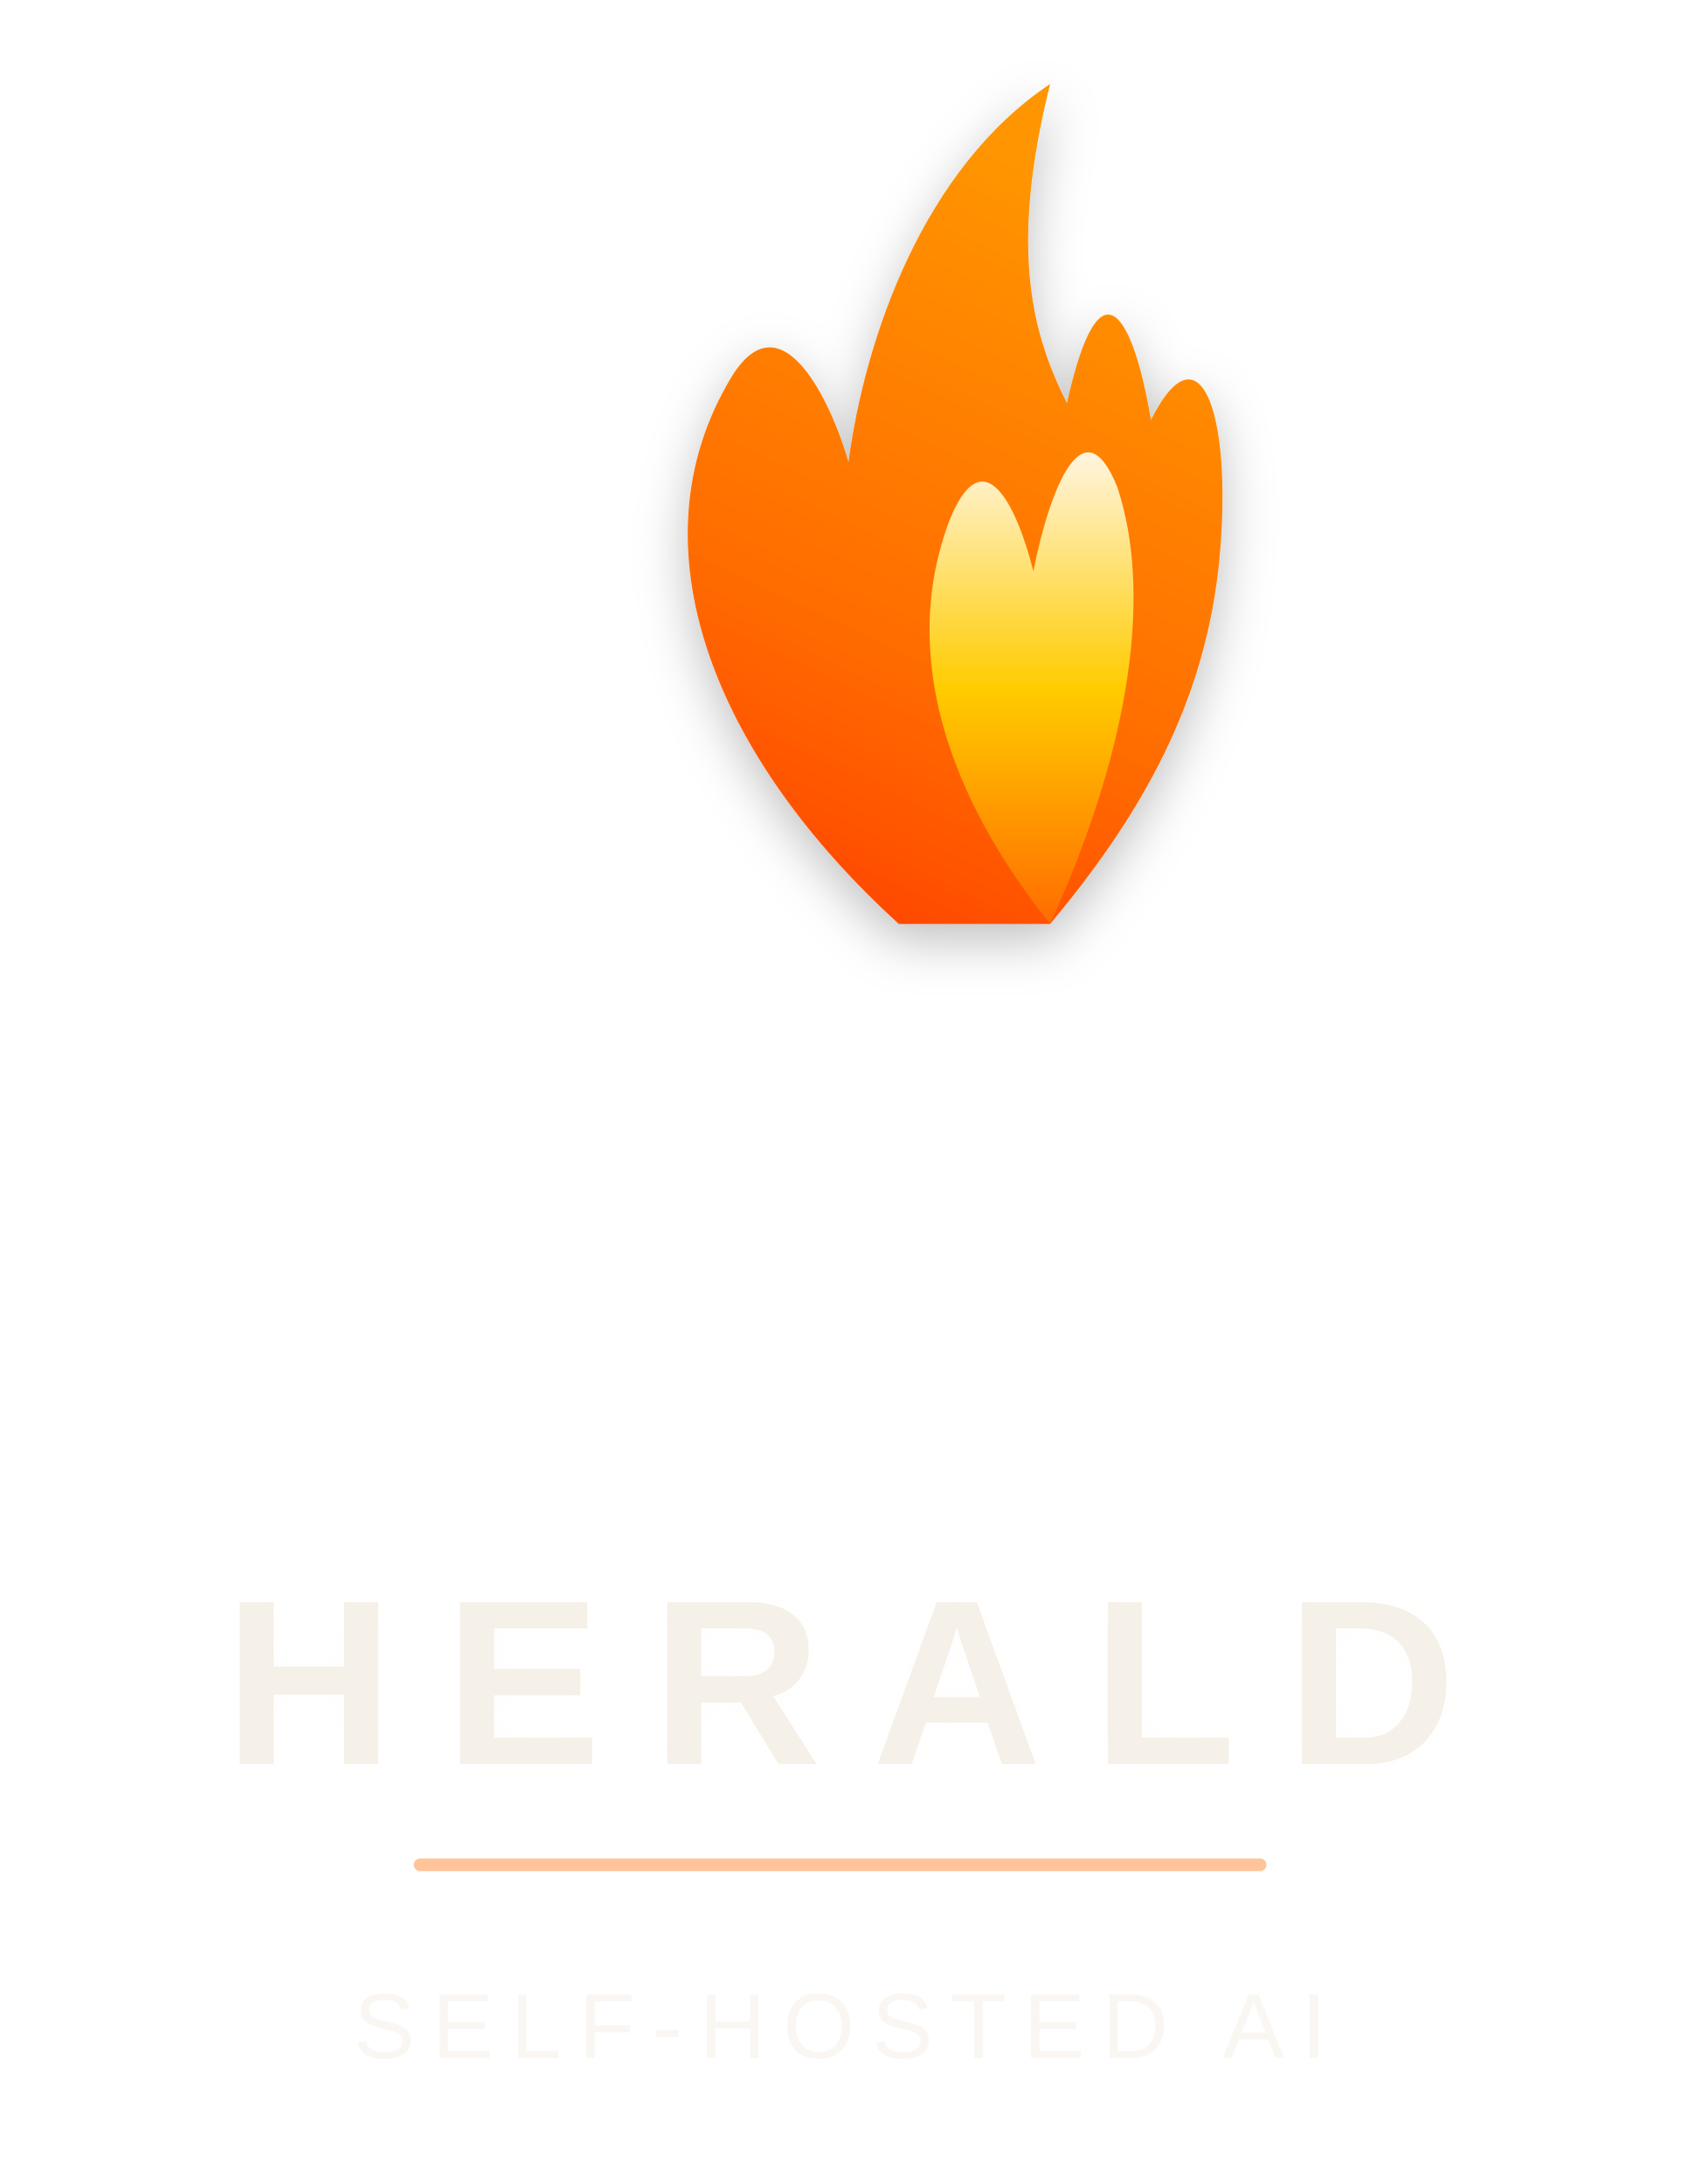
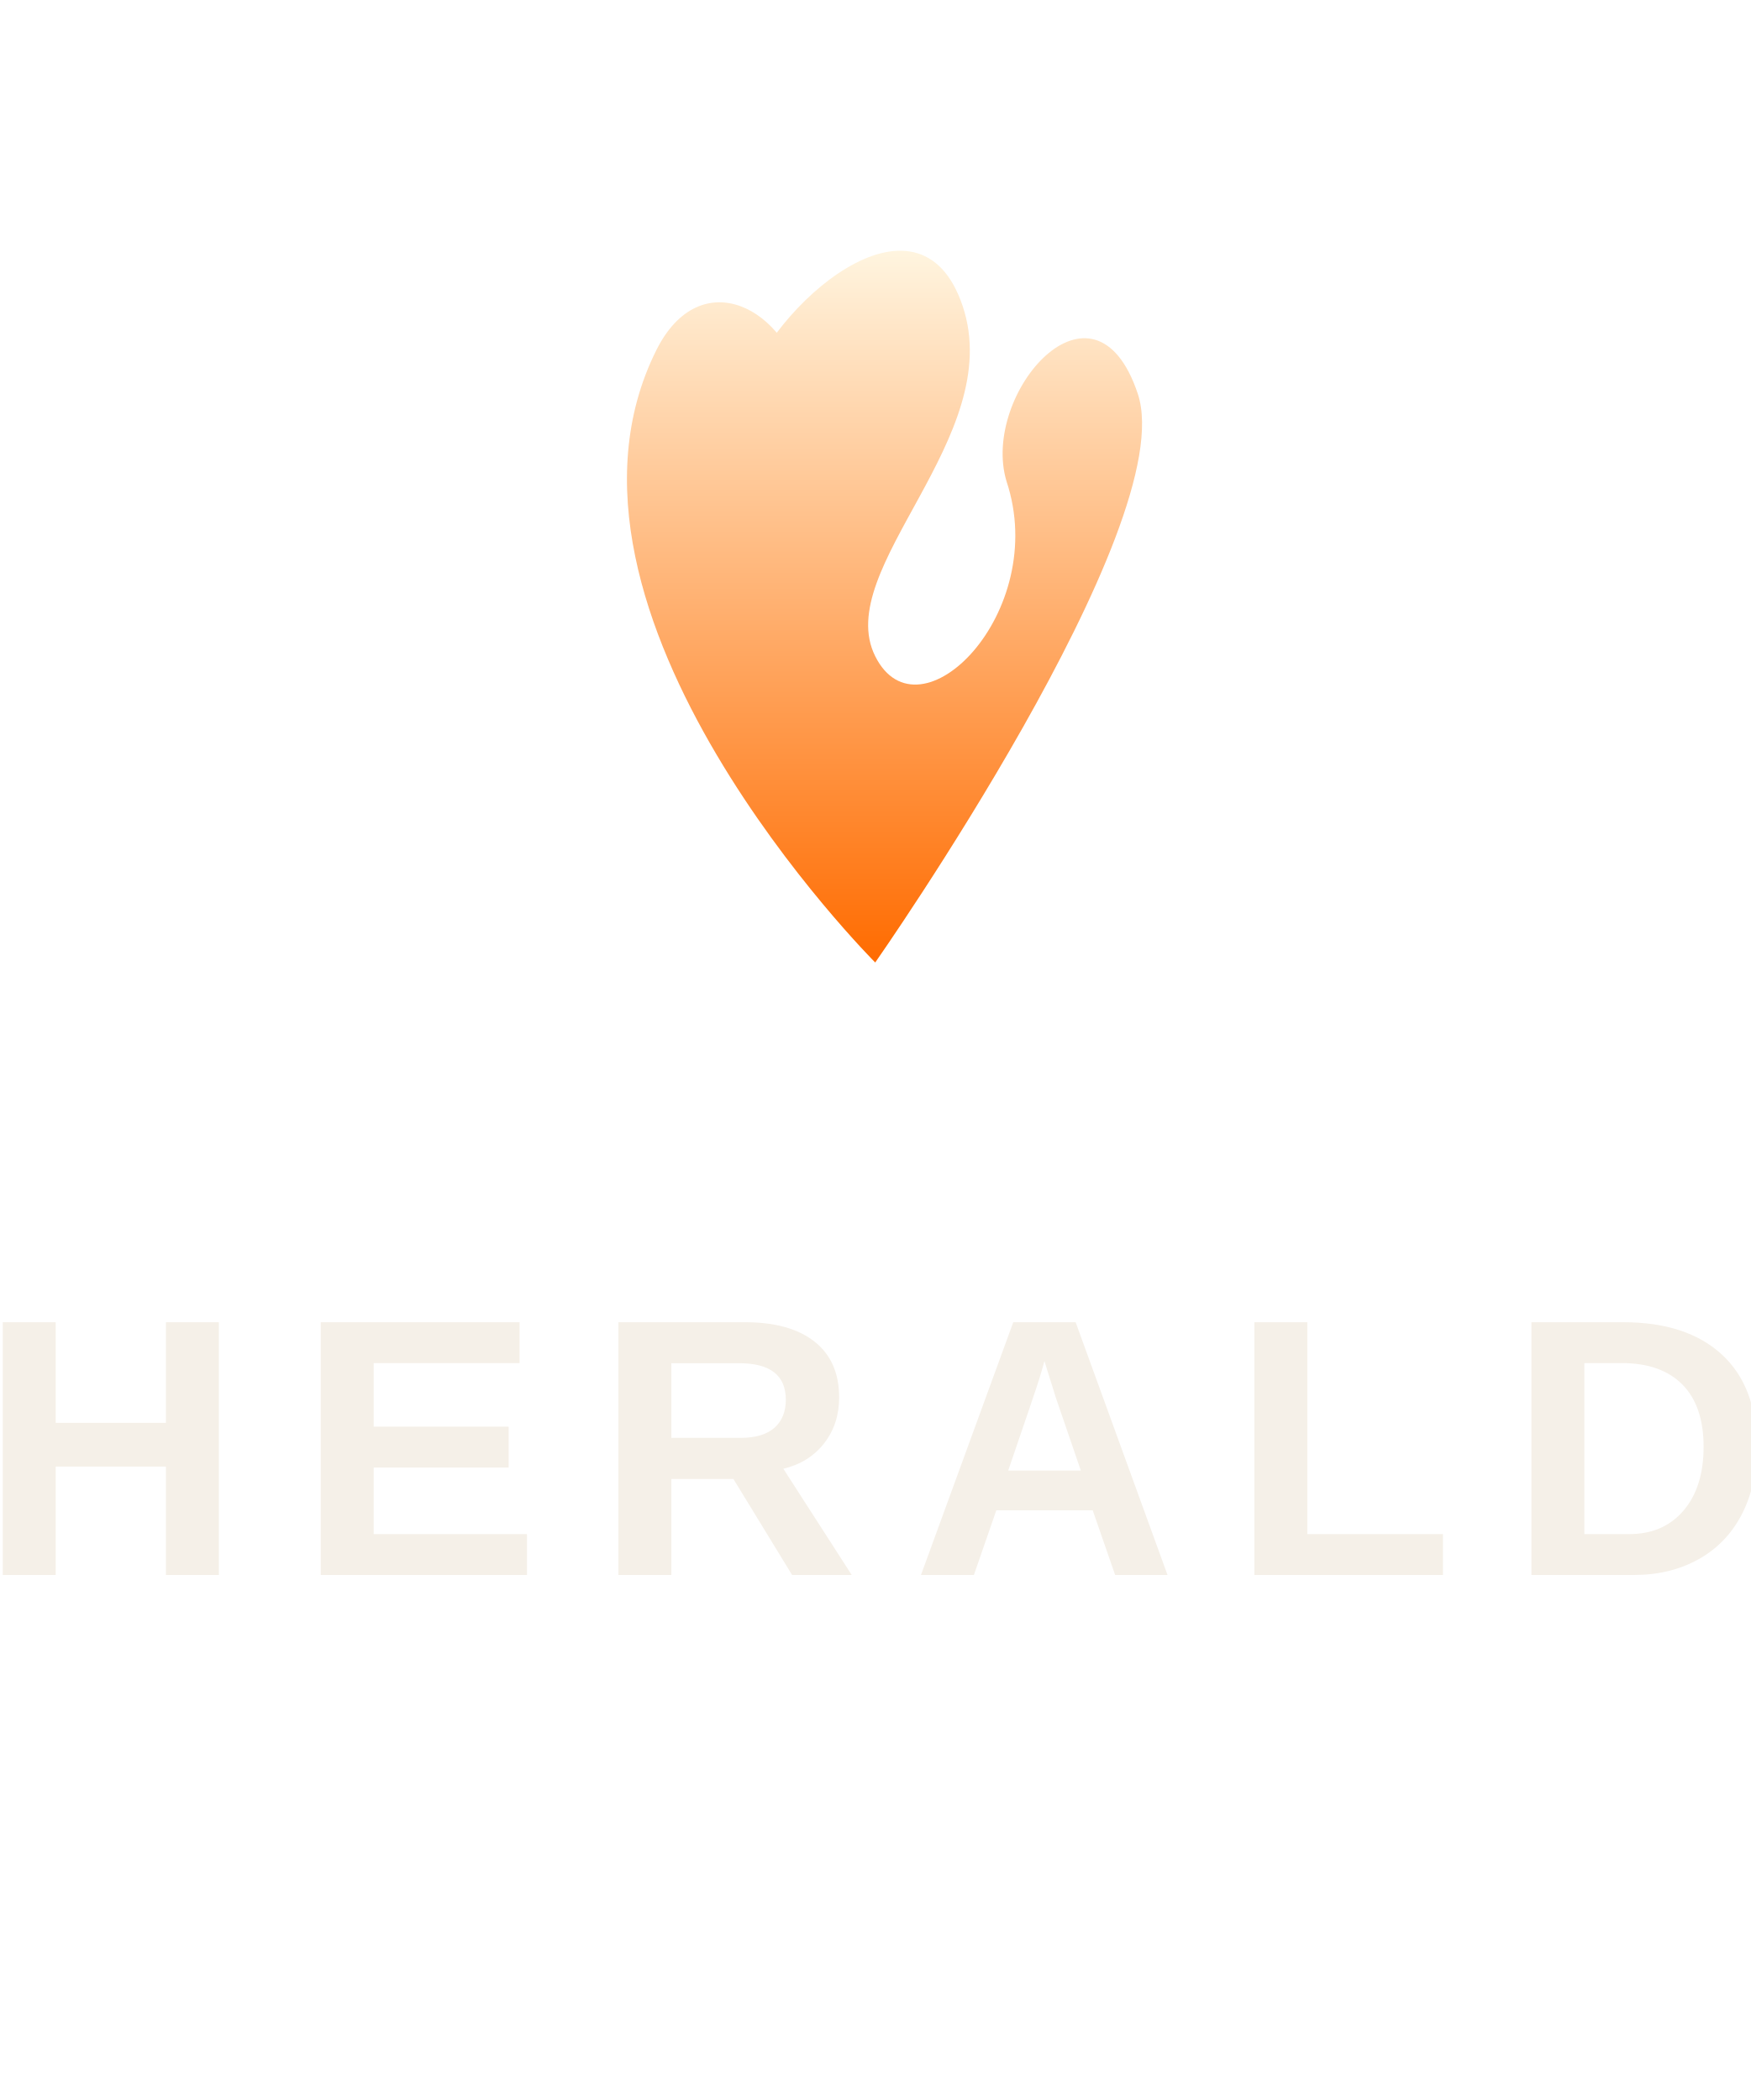
- <svg xmlns="http://www.w3.org/2000/svg" viewBox="0 0 200 260" width="200" height="260">
+ <svg xmlns="http://www.w3.org/2000/svg" viewBox="0 0 200 240" width="200" height="240">
  <defs>
-     <linearGradient id="flameGrad" x1="0" y1="1" x2="0.3" y2="0">
-       <stop offset="0%" stop-color="#FF3D00" />
-       <stop offset="40%" stop-color="#FF6B00" />
-       <stop offset="100%" stop-color="#FF9500" />
-     </linearGradient>
-     <linearGradient id="hotCore" x1="0" y1="1" x2="0" y2="0">
+     <linearGradient id="flame" x1="0" y1="1" x2="0" y2="0">
      <stop offset="0%" stop-color="#FF6B00" />
-       <stop offset="50%" stop-color="#FFCC00" />
      <stop offset="100%" stop-color="#FFF5E0" />
    </linearGradient>
-     <filter id="flameShadow" x="-20%" y="-20%" width="140%" height="140%">
-       <feGaussianBlur in="SourceAlpha" stdDeviation="3" />
-       <feOffset dx="0" dy="2" />
-       <feComponentTransfer>
-         <feFuncA type="linear" slope="0.25" />
-       </feComponentTransfer>
-       <feMerge>
-         <feMergeNode />
-         <feMergeNode in="SourceGraphic" />
-       </feMerge>
-     </filter>
-     <filter id="textGlow" x="-5%" y="-10%" width="110%" height="120%">
-       <feGaussianBlur in="SourceGraphic" stdDeviation="1.5" result="blur" />
-       <feComponentTransfer in="blur">
-         <feFuncA type="linear" slope="0.12" />
-       </feComponentTransfer>
-       <feMerge>
-         <feMergeNode />
-         <feMergeNode in="SourceGraphic" />
-       </feMerge>
-     </filter>
  </defs>
-   <g transform="translate(75, 10)" filter="url(#flameShadow)">
-     <path d="M32 100 C10 80 0 55 12 35 C18 25 24 38 26 45 C28 30 35 10 50 0 C45 20 48 30 52 38 C56 20 60 28 62 40 C68 28 72 40 70 58 C68 75 60 88 50 100 Z" fill="url(#flameGrad)" />
-     <path d="M50 100 C38 85 32 68 38 52 C42 42 46 50 48 58 C50 48 54 38 58 48 C62 60 60 78 50 100 Z" fill="url(#hotCore)" />
+   <g transform="translate(50, 10)">
+     <path d="M50 100 C50 100 10 60 25 30 C30 20 40 25 42 35 C44 45 30 50 35 35 C38 25 55 10 60 25 C65 40 45 55 50 65 C55 75 70 60 65 45 C62 35 75 20 80 35 C85 50 50 100 50 100Z" fill="url(#flame)" />
  </g>
-   <text x="100" y="210" font-family="'SF Pro Display', -apple-system, 'Helvetica Neue', Arial, sans-serif" font-size="28" font-weight="700" letter-spacing="6" text-anchor="middle" fill="#F5F0E8" filter="url(#textGlow)">HERALD</text>
-   <line x1="50" y1="222" x2="150" y2="222" stroke="#FF6B00" stroke-width="1.5" stroke-linecap="round" opacity="0.4" />
-   <text x="100" y="245" font-family="'SF Pro Text', -apple-system, 'Helvetica Neue', Arial, sans-serif" font-size="11" font-weight="500" text-anchor="middle" fill="#F5F0E8" opacity="0.5" letter-spacing="2">SELF-HOSTED AI</text>
+   <text x="100" y="180" font-family="'Helvetica Neue', Arial, sans-serif" font-size="42" font-weight="700" letter-spacing="6" fill="#F5F0E8" text-anchor="middle">HERALD</text>
</svg>
